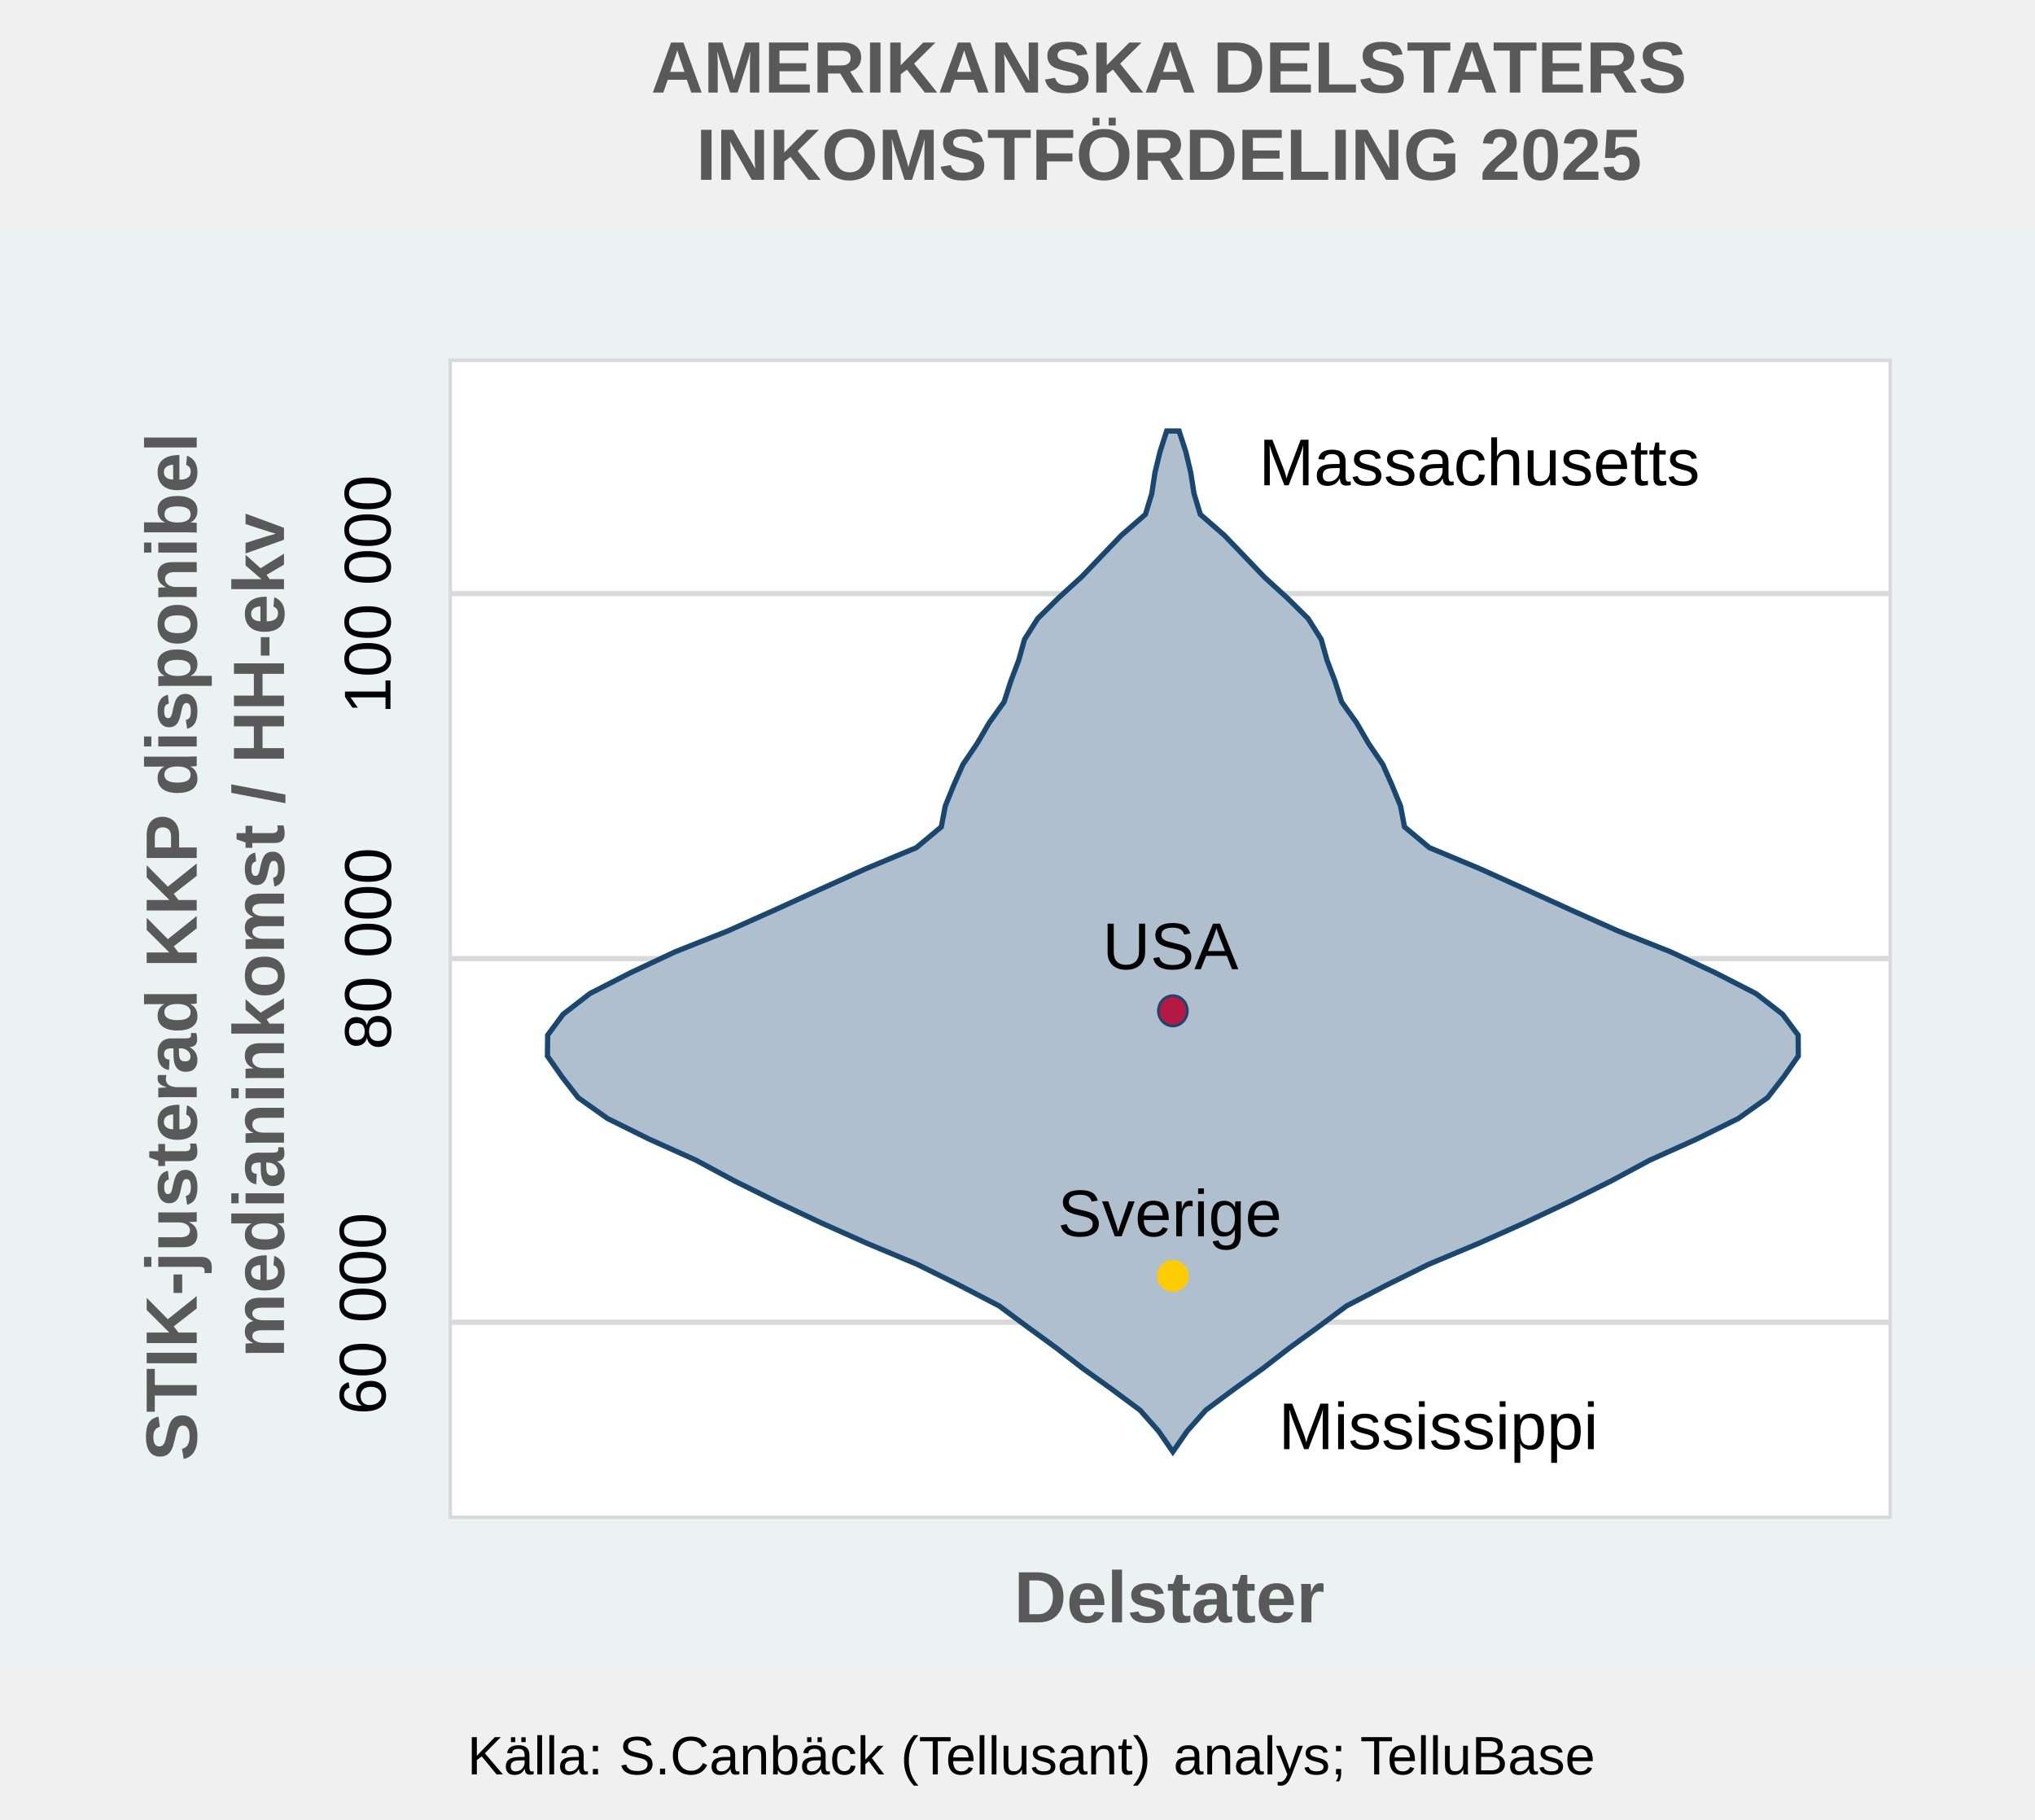
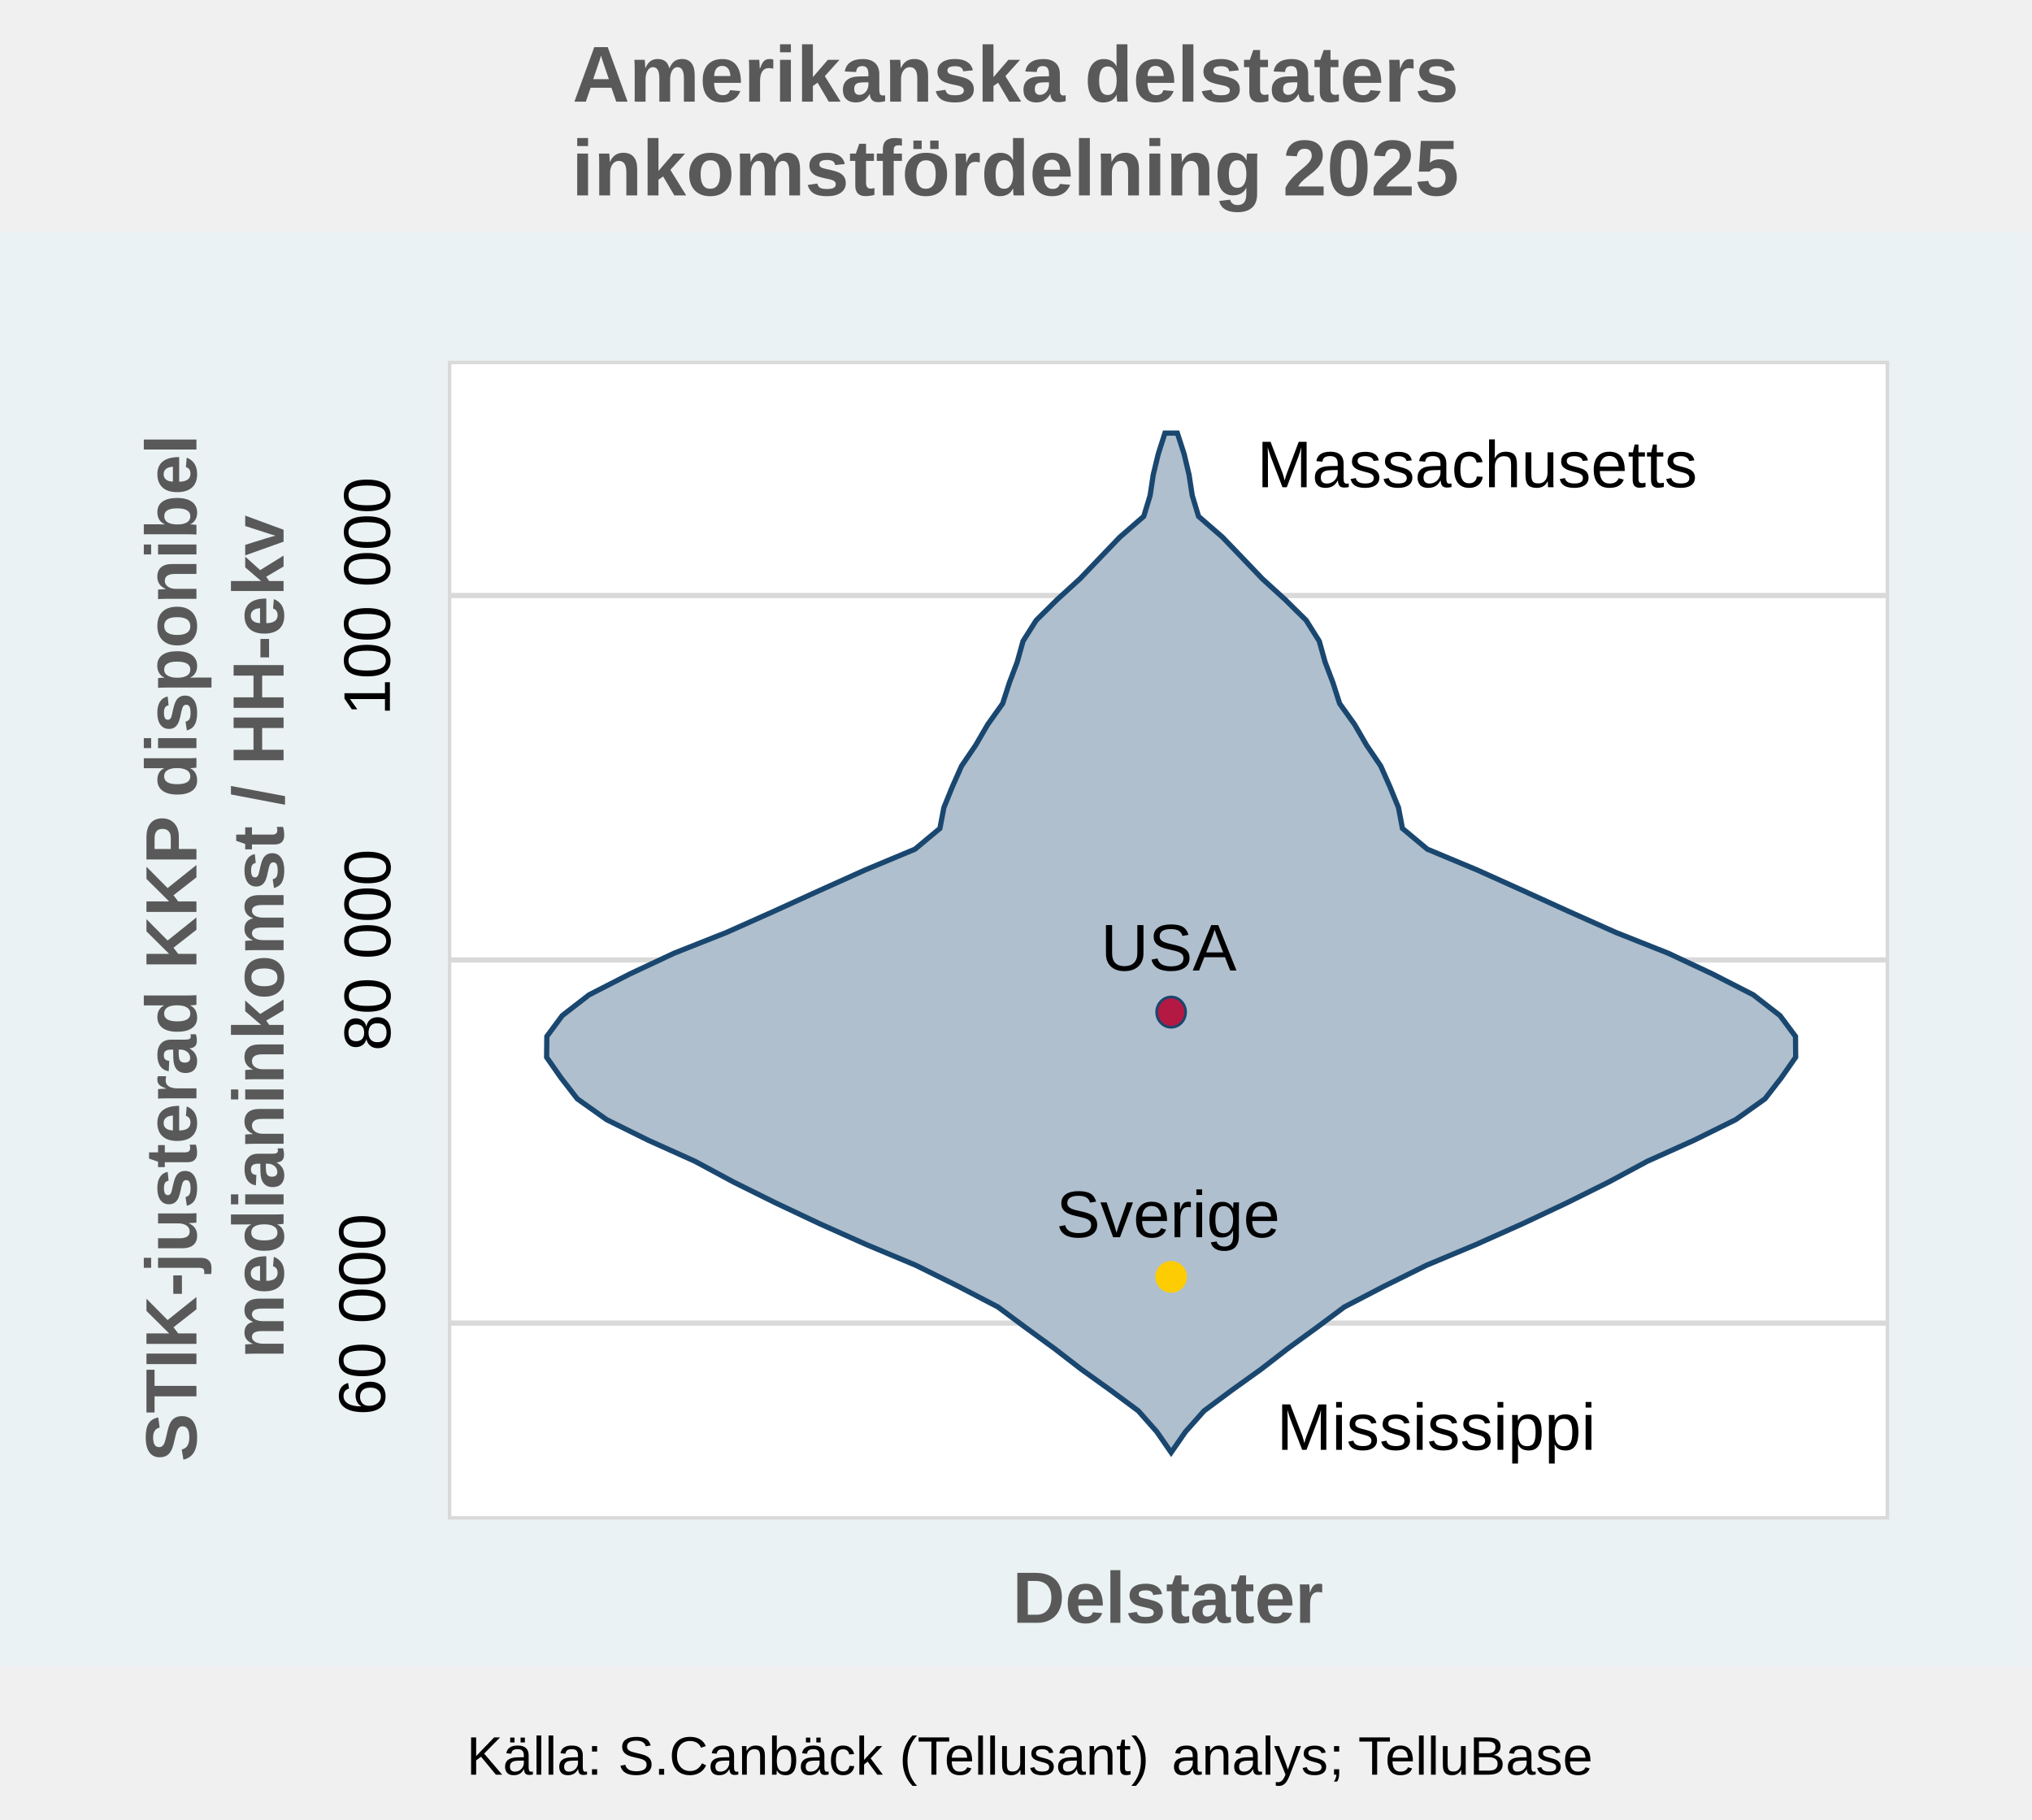
- <svg xmlns="http://www.w3.org/2000/svg" width="1539" height="1376" xml:space="preserve" overflow="hidden">
-   <g transform="translate(-535 -880)">
+ <svg xmlns="http://www.w3.org/2000/svg" width="1539" height="1378" xml:space="preserve" overflow="hidden">
+   <g transform="translate(-535 -878)">
    <rect x="536.5" y="1054.5" width="1536" height="1084" stroke="#EAF2F3" stroke-width="2.64" stroke-miterlimit="8" fill="#EAF2F3" />
    <rect x="875.5" y="1152.5" width="1089" height="875" stroke="#D9D9D9" stroke-width="2.64" stroke-miterlimit="8" fill="#FFFFFF" />
    <path d="M0 0 1089 0" stroke="#D9D9D9" stroke-width="3.96" stroke-miterlimit="8" fill="none" fill-rule="evenodd" transform="matrix(1 0 0 -1 875 1880)" />
    <path d="M0 0 1089 0" stroke="#D9D9D9" stroke-width="3.96" stroke-miterlimit="8" fill="none" fill-rule="evenodd" transform="matrix(1 0 0 -1 875 1605)" />
    <path d="M0 0 1089 0" stroke="#D9D9D9" stroke-width="3.96" stroke-miterlimit="8" fill="none" fill-rule="evenodd" transform="matrix(1 0 0 -1 875 1329)" />
    <path d="M1422 1978 1422 1978 1411.12 1962.28 1397.17 1946.51 1375.91 1930.73 1353.97 1915.01 1333.56 1899.24 1311.9 1883.47 1290.75 1867.75 1260.42 1851.97 1228.56 1836.2 1191.03 1820.48 1155.71 1804.71 1122.31 1788.93 1090.62 1773.21 1061.31 1757.44 1026.22 1741.66 994.47 1725.95 972.246 1710.17 960 1694.4 949 1678.68 949.17 1662.9 960.847 1647.13 981.148 1631.41 1011.99 1615.63 1045.61 1599.86 1085.29 1584.14 1120.61 1568.37 1155.14 1552.65 1190.18 1536.87 1227.99 1521.1 1246.87 1505.38 1249.88 1489.6 1256.28 1473.83 1263.26 1458.11 1273.97 1442.34 1283.16 1426.56 1294.38 1410.84 1299.48 1395.07 1305.44 1379.29 1309.81 1363.58 1319.78 1347.8 1335.71 1332.03 1352.95 1316.31 1368.03 1300.53 1383.17 1284.76 1401.25 1269.04 1406.07 1253.27 1408.45 1237.49 1412.25 1221.77 1417.3 1206 1426.71 1206 1431.81 1221.77 1435.55 1237.49 1437.99 1253.27 1442.75 1269.04 1460.83 1284.76 1475.98 1300.53 1491.05 1316.31 1508.29 1332.03 1524.28 1347.8 1534.2 1363.58 1538.57 1379.29 1544.57 1395.07 1549.62 1410.84 1560.9 1426.56 1570.03 1442.34 1580.75 1458.11 1587.72 1473.83 1594.18 1489.6 1597.18 1505.38 1616.01 1521.1 1653.82 1536.87 1688.86 1552.65 1723.39 1568.37 1758.76 1584.14 1798.39 1599.86 1832.07 1615.63 1862.91 1631.41 1883.15 1647.13 1894.89 1662.9 1895 1678.68 1884.01 1694.4 1871.76 1710.17 1849.59 1725.95 1817.79 1741.66 1782.69 1757.44 1753.38 1773.21 1721.74 1788.93 1688.29 1804.71 1652.97 1820.48 1615.44 1836.2 1583.58 1851.97 1553.25 1867.75 1532.16 1883.47 1510.45 1899.24 1490.04 1915.01 1468.1 1930.73 1446.89 1946.51 1432.89 1962.28 1422 1978 1422 1978Z" stroke="#1A476F" stroke-width="3.96" stroke-linecap="round" stroke-miterlimit="8" fill="#AFBFCD" fill-rule="evenodd" />
    <path d="M1412 1644.5C1412 1638.7 1416.48 1634 1422 1634 1427.52 1634 1432 1638.7 1432 1644.5 1432 1650.3 1427.52 1655 1422 1655 1416.48 1655 1412 1650.3 1412 1644.5Z" stroke="#1A476F" stroke-width="3.96" stroke-miterlimit="8" fill="#FFFFFF" fill-rule="evenodd" />
    <path d="M1412 1644.5C1412 1638.7 1416.48 1634 1422 1634 1427.52 1634 1432 1638.7 1432 1644.5 1432 1650.3 1427.52 1655 1422 1655 1416.48 1655 1412 1650.3 1412 1644.5Z" fill="#B31942" fill-rule="evenodd" />
    <path d="M1412 1845C1412 1839.48 1416.48 1835 1422 1835 1427.52 1835 1432 1839.48 1432 1845 1432 1850.52 1427.52 1855 1422 1855 1416.48 1855 1412 1850.52 1412 1845Z" stroke="#FECC02" stroke-width="3.96" stroke-miterlimit="8" fill="#FECC02" fill-rule="evenodd" />
    <text font-family="Arial,Arial_MSFontService,sans-serif" font-weight="400" font-size="50" transform="matrix(1 0 0 1 1334.94 1815)">Sverige</text>
    <text font-family="Arial,Arial_MSFontService,sans-serif" font-weight="400" font-size="50" transform="matrix(1 0 0 1 1368.78 1613)">USA</text>
    <text font-family="Arial,Arial_MSFontService,sans-serif" font-weight="400" font-size="50" transform="matrix(1 0 0 1 1501.98 1976)">Mississippi</text>
    <text font-family="Arial,Arial_MSFontService,sans-serif" font-weight="400" font-size="50" transform="matrix(1 0 0 1 1487.06 1247)">Massachusetts</text>
    <text font-family="Arial,Arial_MSFontService,sans-serif" font-weight="400" font-size="50" transform="matrix(-1.83697e-16 -1 1 -1.83697e-16 826.525 1950)">60 000</text>
    <text font-family="Arial,Arial_MSFontService,sans-serif" font-weight="400" font-size="50" transform="matrix(-1.83697e-16 -1 1 -1.83697e-16 830.563 1674)">80 000</text>
    <text font-family="Arial,Arial_MSFontService,sans-serif" font-weight="400" font-size="50" transform="matrix(-1.83697e-16 -1 1 -1.83697e-16 830.297 1420)">100 000</text>
    <text fill="#595959" font-family="Arial,Arial_MSFontService,sans-serif" font-weight="700" font-size="55" transform="matrix(-1.83697e-16 -1 1 -1.83697e-16 683.775 1985)">STIK</text>
    <text fill="#595959" font-family="Arial,Arial_MSFontService,sans-serif" font-weight="700" font-size="55" transform="matrix(-1.83697e-16 -1 1 -1.83697e-16 683.775 1860)">-</text>
    <text fill="#595959" font-family="Arial,Arial_MSFontService,sans-serif" font-weight="700" font-size="55" transform="matrix(-1.83697e-16 -1 1 -1.83697e-16 683.775 1842)">justerad</text>
    <text fill="#595959" font-family="Arial,Arial_MSFontService,sans-serif" font-weight="700" font-size="55" transform="matrix(-1.83697e-16 -1 1 -1.83697e-16 683.775 1612)">KKP </text>
    <text fill="#595959" font-family="Arial,Arial_MSFontService,sans-serif" font-weight="700" font-size="55" transform="matrix(-1.83697e-16 -1 1 -1.83697e-16 683.775 1482)">disponibel</text>
    <text fill="#595959" font-family="Arial,Arial_MSFontService,sans-serif" font-weight="700" font-size="55" transform="matrix(-1.83697e-16 -1 1 -1.83697e-16 749.775 1907)">medianinkomst</text>
    <text fill="#595959" font-family="Arial,Arial_MSFontService,sans-serif" font-weight="700" font-size="55" transform="matrix(-1.83697e-16 -1 1 -1.83697e-16 749.775 1488)">/ HH</text>
    <text fill="#595959" font-family="Arial,Arial_MSFontService,sans-serif" font-weight="700" font-size="55" transform="matrix(-1.83697e-16 -1 1 -1.83697e-16 749.775 1378)">-</text>
    <text fill="#595959" font-family="Arial,Arial_MSFontService,sans-serif" font-weight="700" font-size="55" transform="matrix(-1.83697e-16 -1 1 -1.83697e-16 749.775 1360)">ekv</text>
-     <text fill="#595959" font-family="Arial,Arial_MSFontService,sans-serif" font-weight="700" font-size="55" transform="matrix(1 0 0 1 1027.35 950)">AMERIKANSKA </text>
-     <text fill="#595959" font-family="Arial,Arial_MSFontService,sans-serif" font-weight="700" font-size="55" transform="matrix(1 0 0 1 1452.14 950)">DEL</text>
-     <text fill="#595959" font-family="Arial,Arial_MSFontService,sans-serif" font-weight="700" font-size="55" transform="matrix(1 0 0 1 1562.14 950)">STATERS</text>
-     <text fill="#595959" font-family="Arial,Arial_MSFontService,sans-serif" font-weight="700" font-size="55" transform="matrix(1 0 0 1 1061.5 1016)">INKOMSTFÖRDELING 2025</text>
-     <text fill="#595959" font-family="Arial,Arial_MSFontService,sans-serif" font-weight="700" font-size="55" transform="matrix(1 0 0 1 1301.84 2107)">Dels</text>
-     <text fill="#595959" font-family="Arial,Arial_MSFontService,sans-serif" font-weight="700" font-size="55" transform="matrix(1 0 0 1 1417.57 2107)">tater</text>
+     <text fill="#595959" font-family="Arial,Arial_MSFontService,sans-serif" font-weight="700" font-size="60" transform="matrix(1 0 0 1 968.548 955)">A</text>
+     <text fill="#595959" font-family="Arial,Arial_MSFontService,sans-serif" font-weight="700" font-size="60" transform="matrix(1 0 0 1 1011.52 955)">merikanska</text>
+     <text fill="#595959" font-family="Arial,Arial_MSFontService,sans-serif" font-weight="700" font-size="60" transform="matrix(1 0 0 1 1356.41 955)">delstaters</text>
+     <text fill="#595959" font-family="Arial,Arial_MSFontService,sans-serif" font-weight="700" font-size="60" transform="matrix(1 0 0 1 967.975 1026)">inkomstfördelning</text>
+     <text fill="#595959" font-family="Arial,Arial_MSFontService,sans-serif" font-weight="700" font-size="60" transform="matrix(1 0 0 1 1506.52 1026)">2025</text>
+     <text fill="#595959" font-family="Arial,Arial_MSFontService,sans-serif" font-weight="700" font-size="55" transform="matrix(1 0 0 1 1301.84 2107)">Delstater</text>
    <text font-family="Arial,Arial_MSFontService,sans-serif" font-weight="400" font-size="41" transform="matrix(1 0 0 1 888.442 2222)">Källa: </text>
    <text font-family="Arial,Arial_MSFontService,sans-serif" font-weight="400" font-size="41" transform="matrix(1 0 0 1 1003.03 2222)">S.Canbäck</text>
    <text font-family="Arial,Arial_MSFontService,sans-serif" font-weight="400" font-size="41" transform="matrix(1 0 0 1 1216.15 2222)">(Tellusant) </text>
    <text font-family="Arial,Arial_MSFontService,sans-serif" font-weight="400" font-size="41" transform="matrix(1 0 0 1 1422.4 2222)">analys</text>
    <text font-family="Arial,Arial_MSFontService,sans-serif" font-weight="400" font-size="41" transform="matrix(1 0 0 1 1541.57 2222)">; TelluBase</text>
  </g>
</svg>
